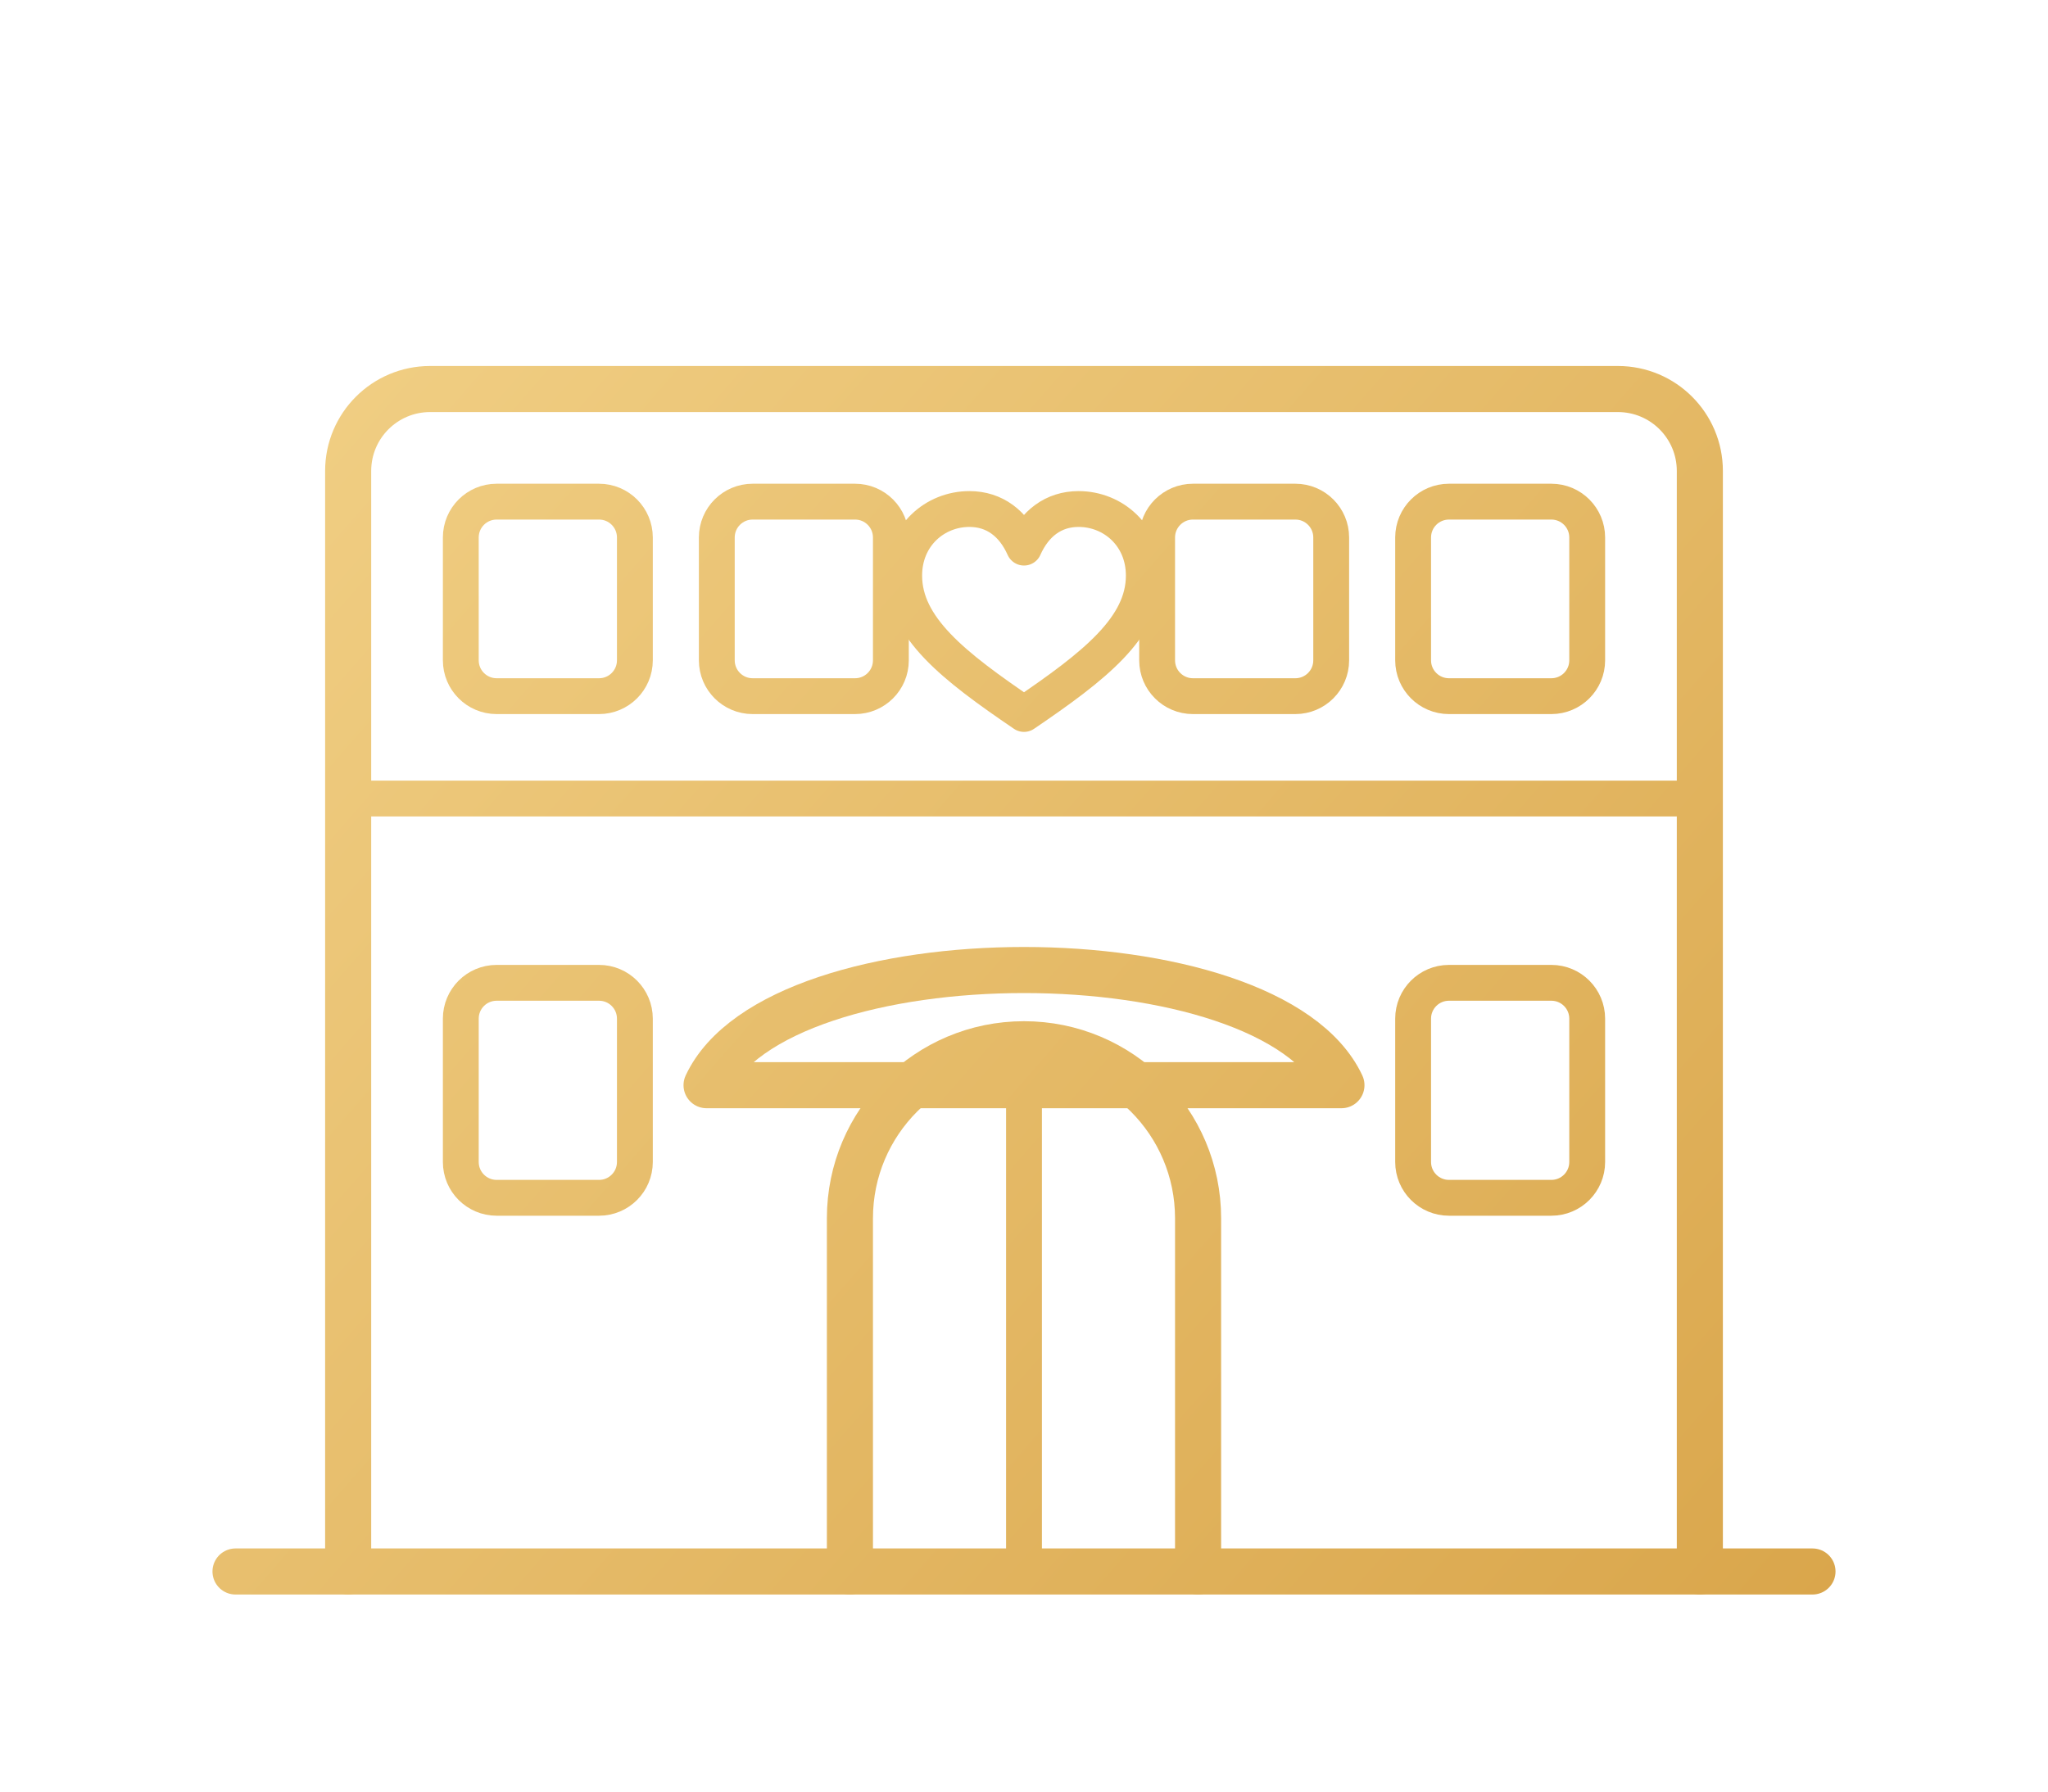
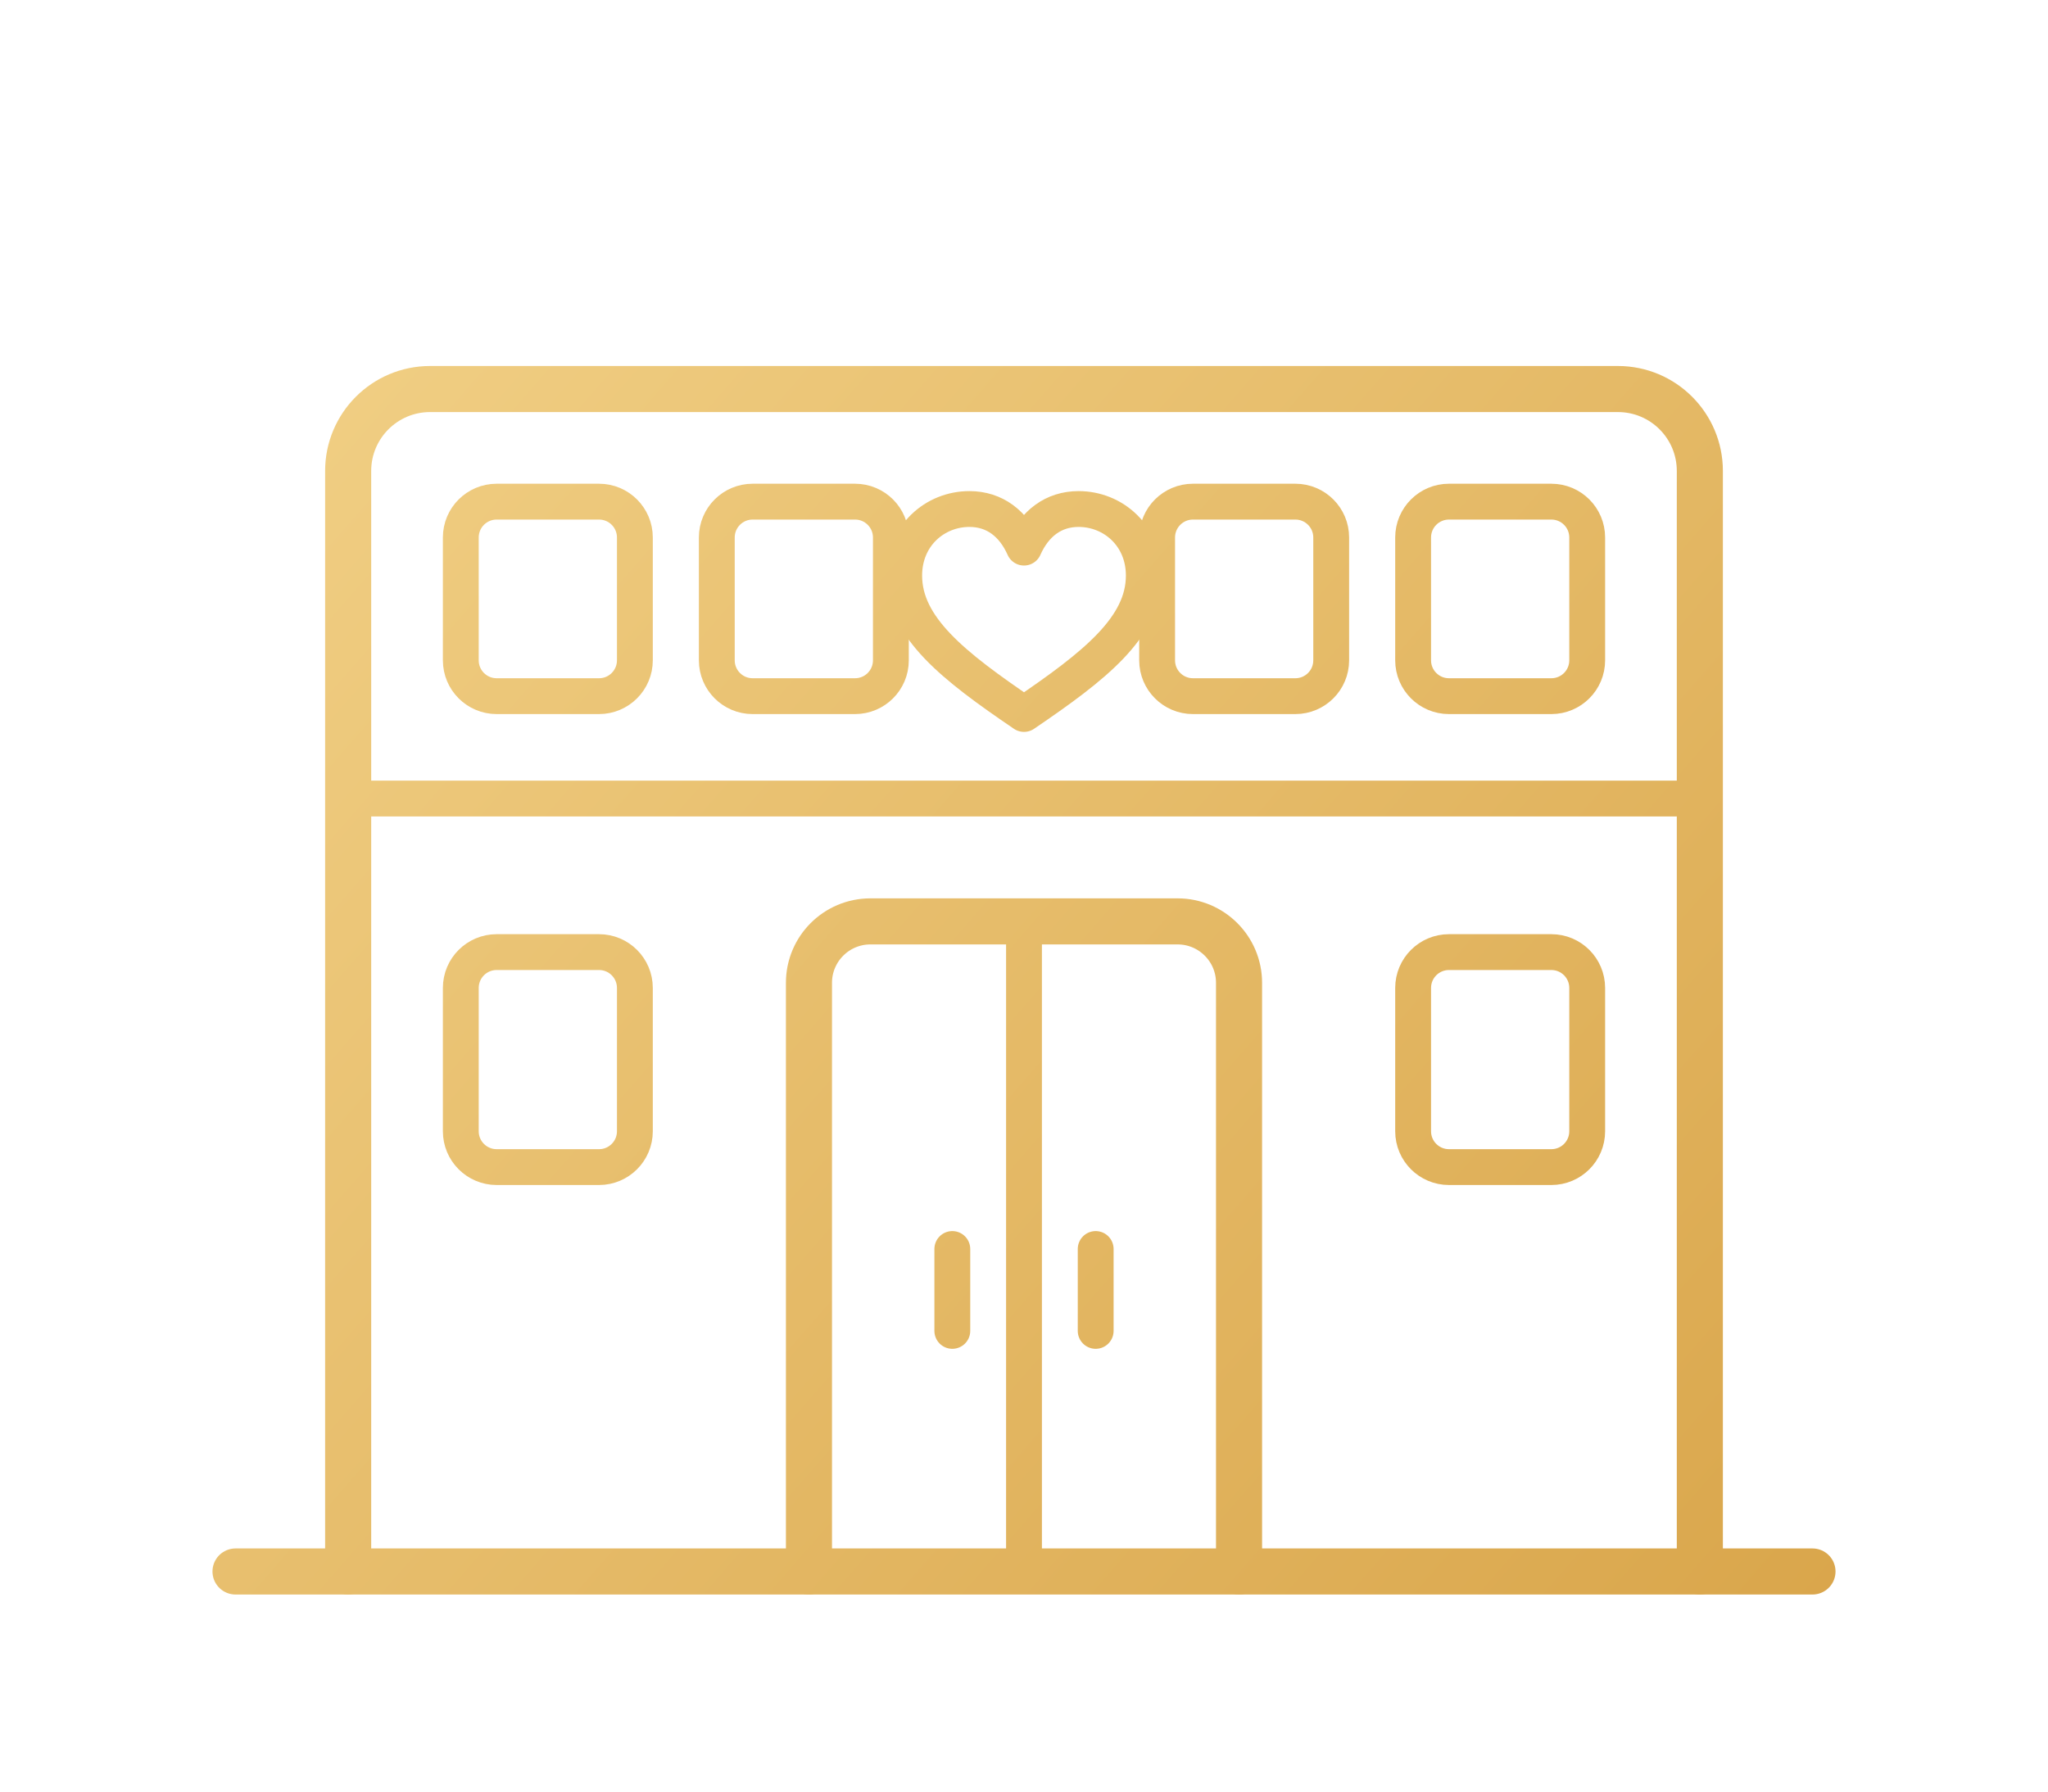
<svg xmlns="http://www.w3.org/2000/svg" viewBox="400 170 400 350" aria-hidden="true">
  <defs>
    <linearGradient id="g" gradientUnits="userSpaceOnUse" x1="400" y1="170" x2="800" y2="520">
      <stop offset="0" stop-color="#f6d891" />
      <stop offset="1" stop-color="#d6a043" />
    </linearGradient>
  </defs>
  <g fill="none" stroke="url(#g)" stroke-width="9" stroke-linecap="round" stroke-linejoin="round">
    <path d="M446 477 H754" />
    <path d="M468 477 V262 A16 16 0 0 1 484 246 H716 A16 16 0 0 1 732 262 V477" />
    <path d="M468 326 H732" stroke-width="7" />
    <g stroke-width="7">
      <rect x="490" y="268" width="34" height="38" rx="7" />
      <rect x="540" y="268" width="34" height="38" rx="7" />
      <rect x="626" y="268" width="34" height="38" rx="7" />
      <rect x="676" y="268" width="34" height="38" rx="7" />
-       <rect x="490" y="362" width="34" height="42" rx="7" />
-       <rect x="676" y="362" width="34" height="42" rx="7" />
+       <rect x="490" y="356" width="34" height="42" rx="7" />
+       <rect x="676" y="356" width="34" height="42" rx="7" />
    </g>
    <path d="M600 309.48 C 586.22 300.12 576.6 292.58 576.6 282.44 C 576.6 274.64 582.58 269.44 589.34 269.44 C 594.28 269.44 597.92 272.3 600 276.98 C 602.08 272.3 605.72 269.44 610.66 269.44 C 617.42 269.44 623.4 274.64 623.4 282.44 C 623.4 292.58 613.78 300.12 600 309.48 Z" stroke-width="7" />
-     <path d="M538 382 C 552 352 648 352 662 382 Z" />
-     <path d="M566 477 V408 A34 34 0 0 1 634 408 V477" />
-     <path d="M600 374 V477" stroke-width="7" />
+     <path d="M558 477 V362 A12 12 0 0 1 570 350 H630 A12 12 0 0 1 642 362 V477" />
+     <path d="M600 350 V477" stroke-width="7" />
+     <path d="M586 414 V430 M614 414 V430" stroke-width="7" />
  </g>
</svg>
